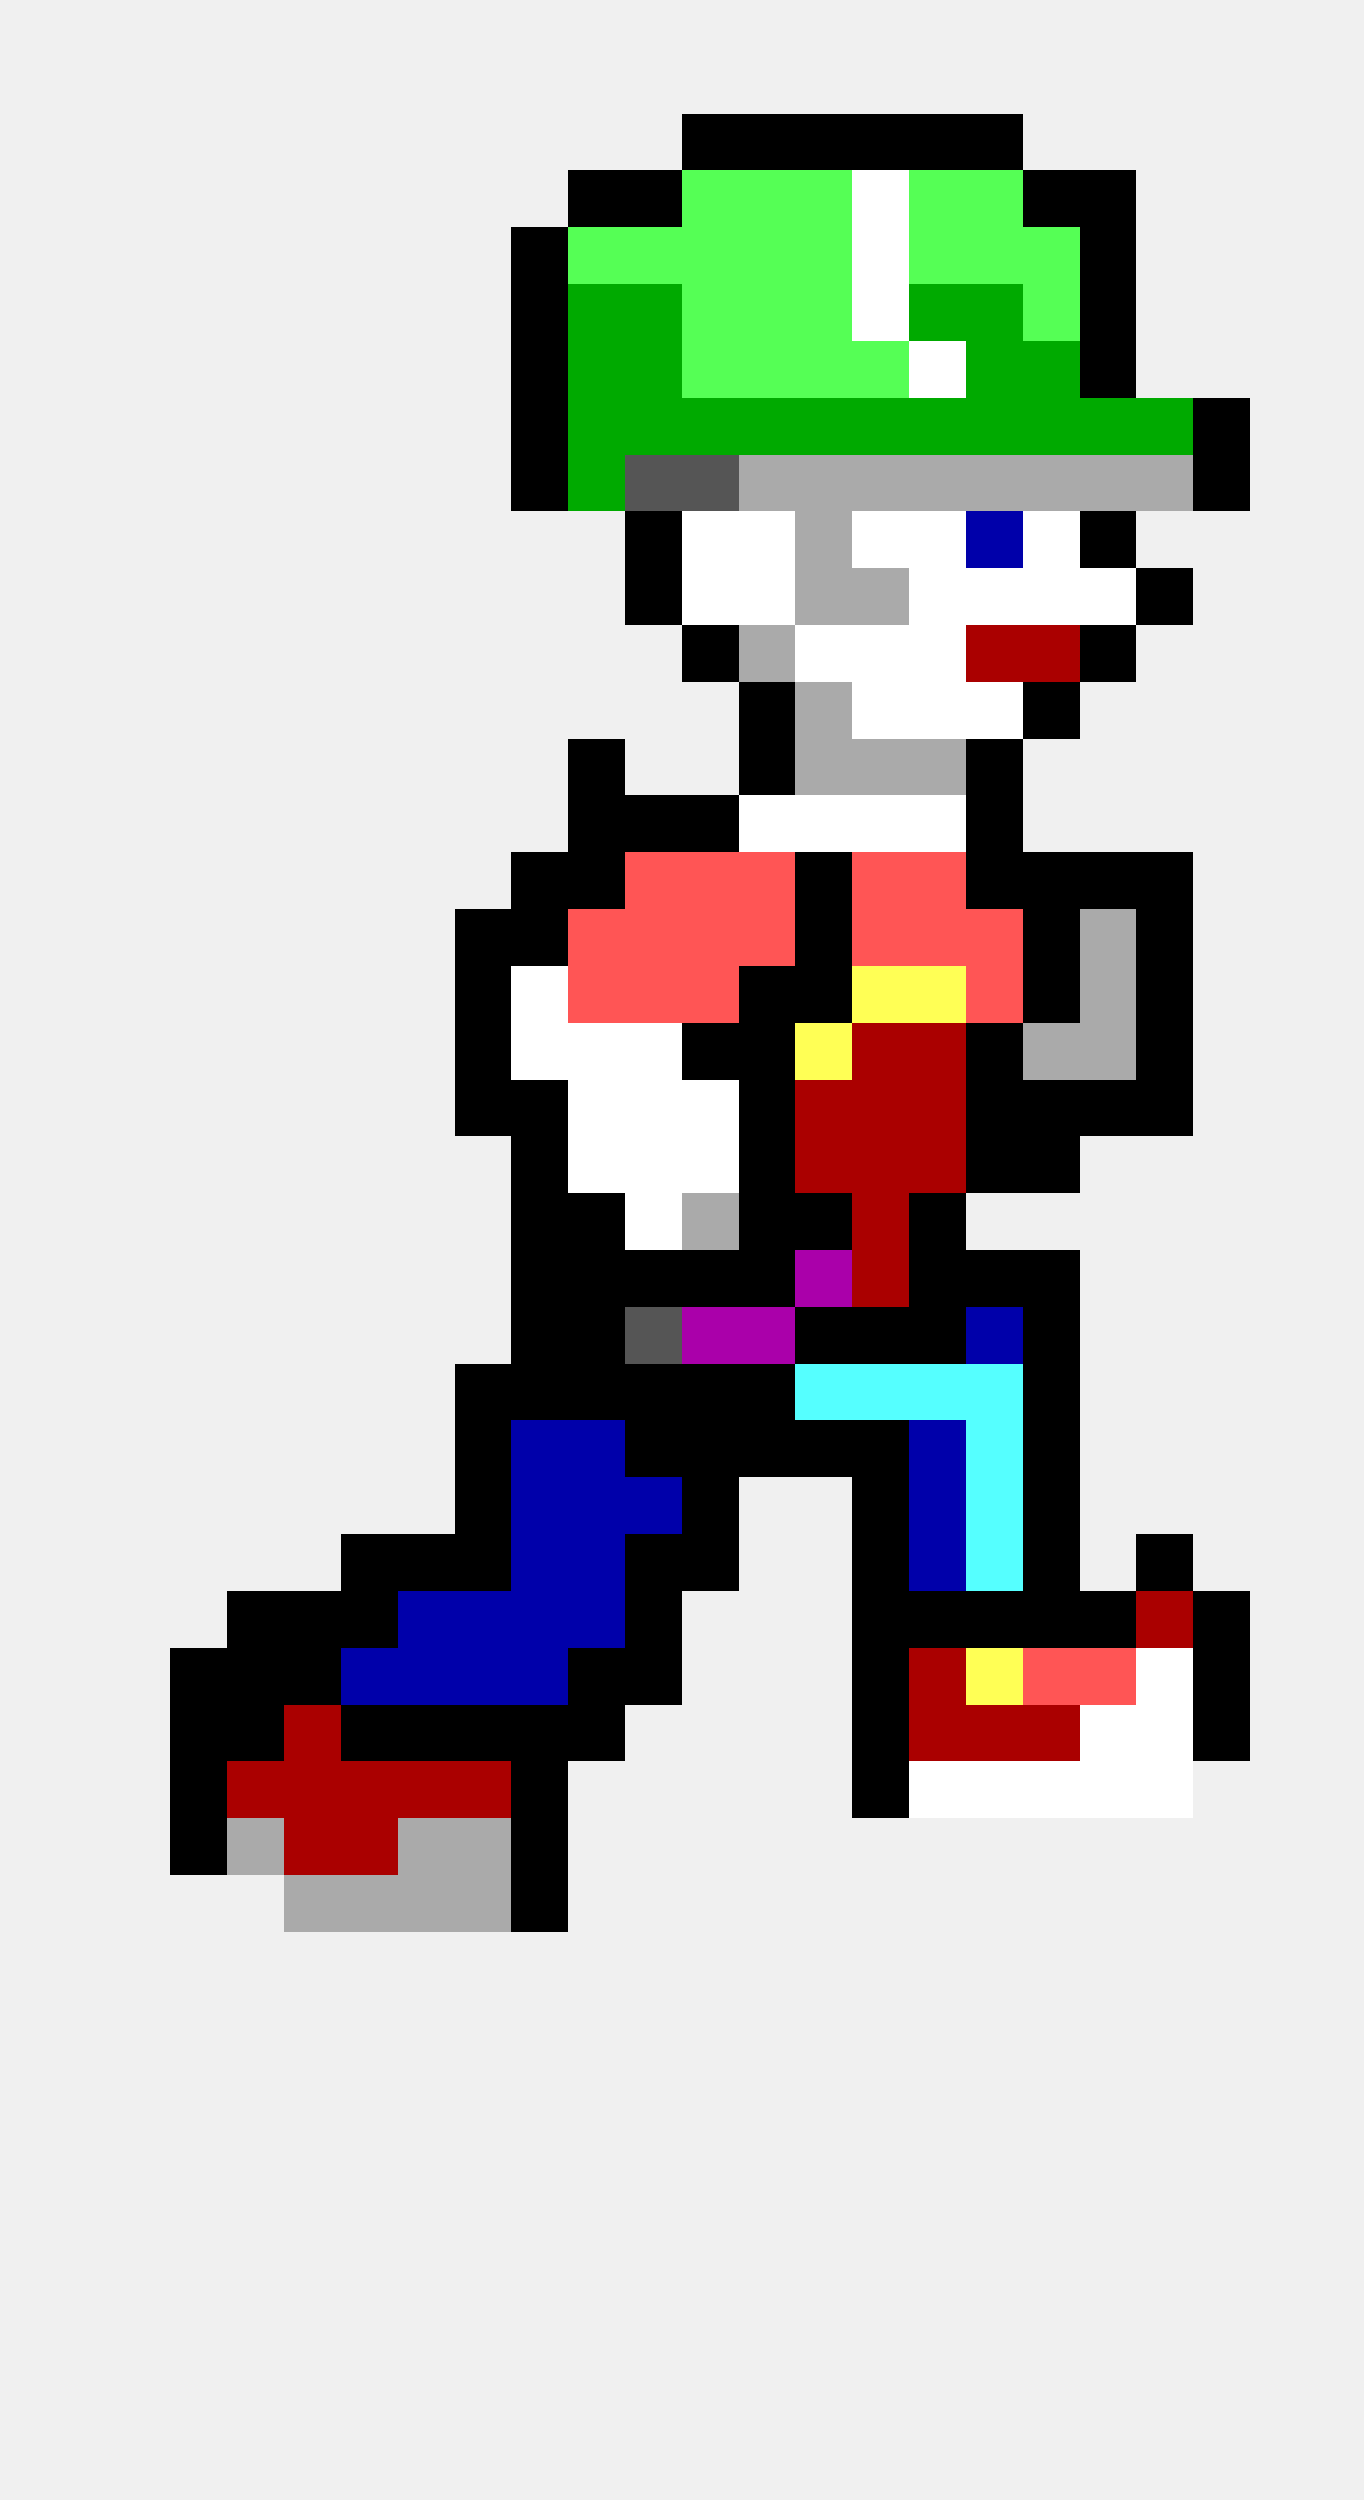
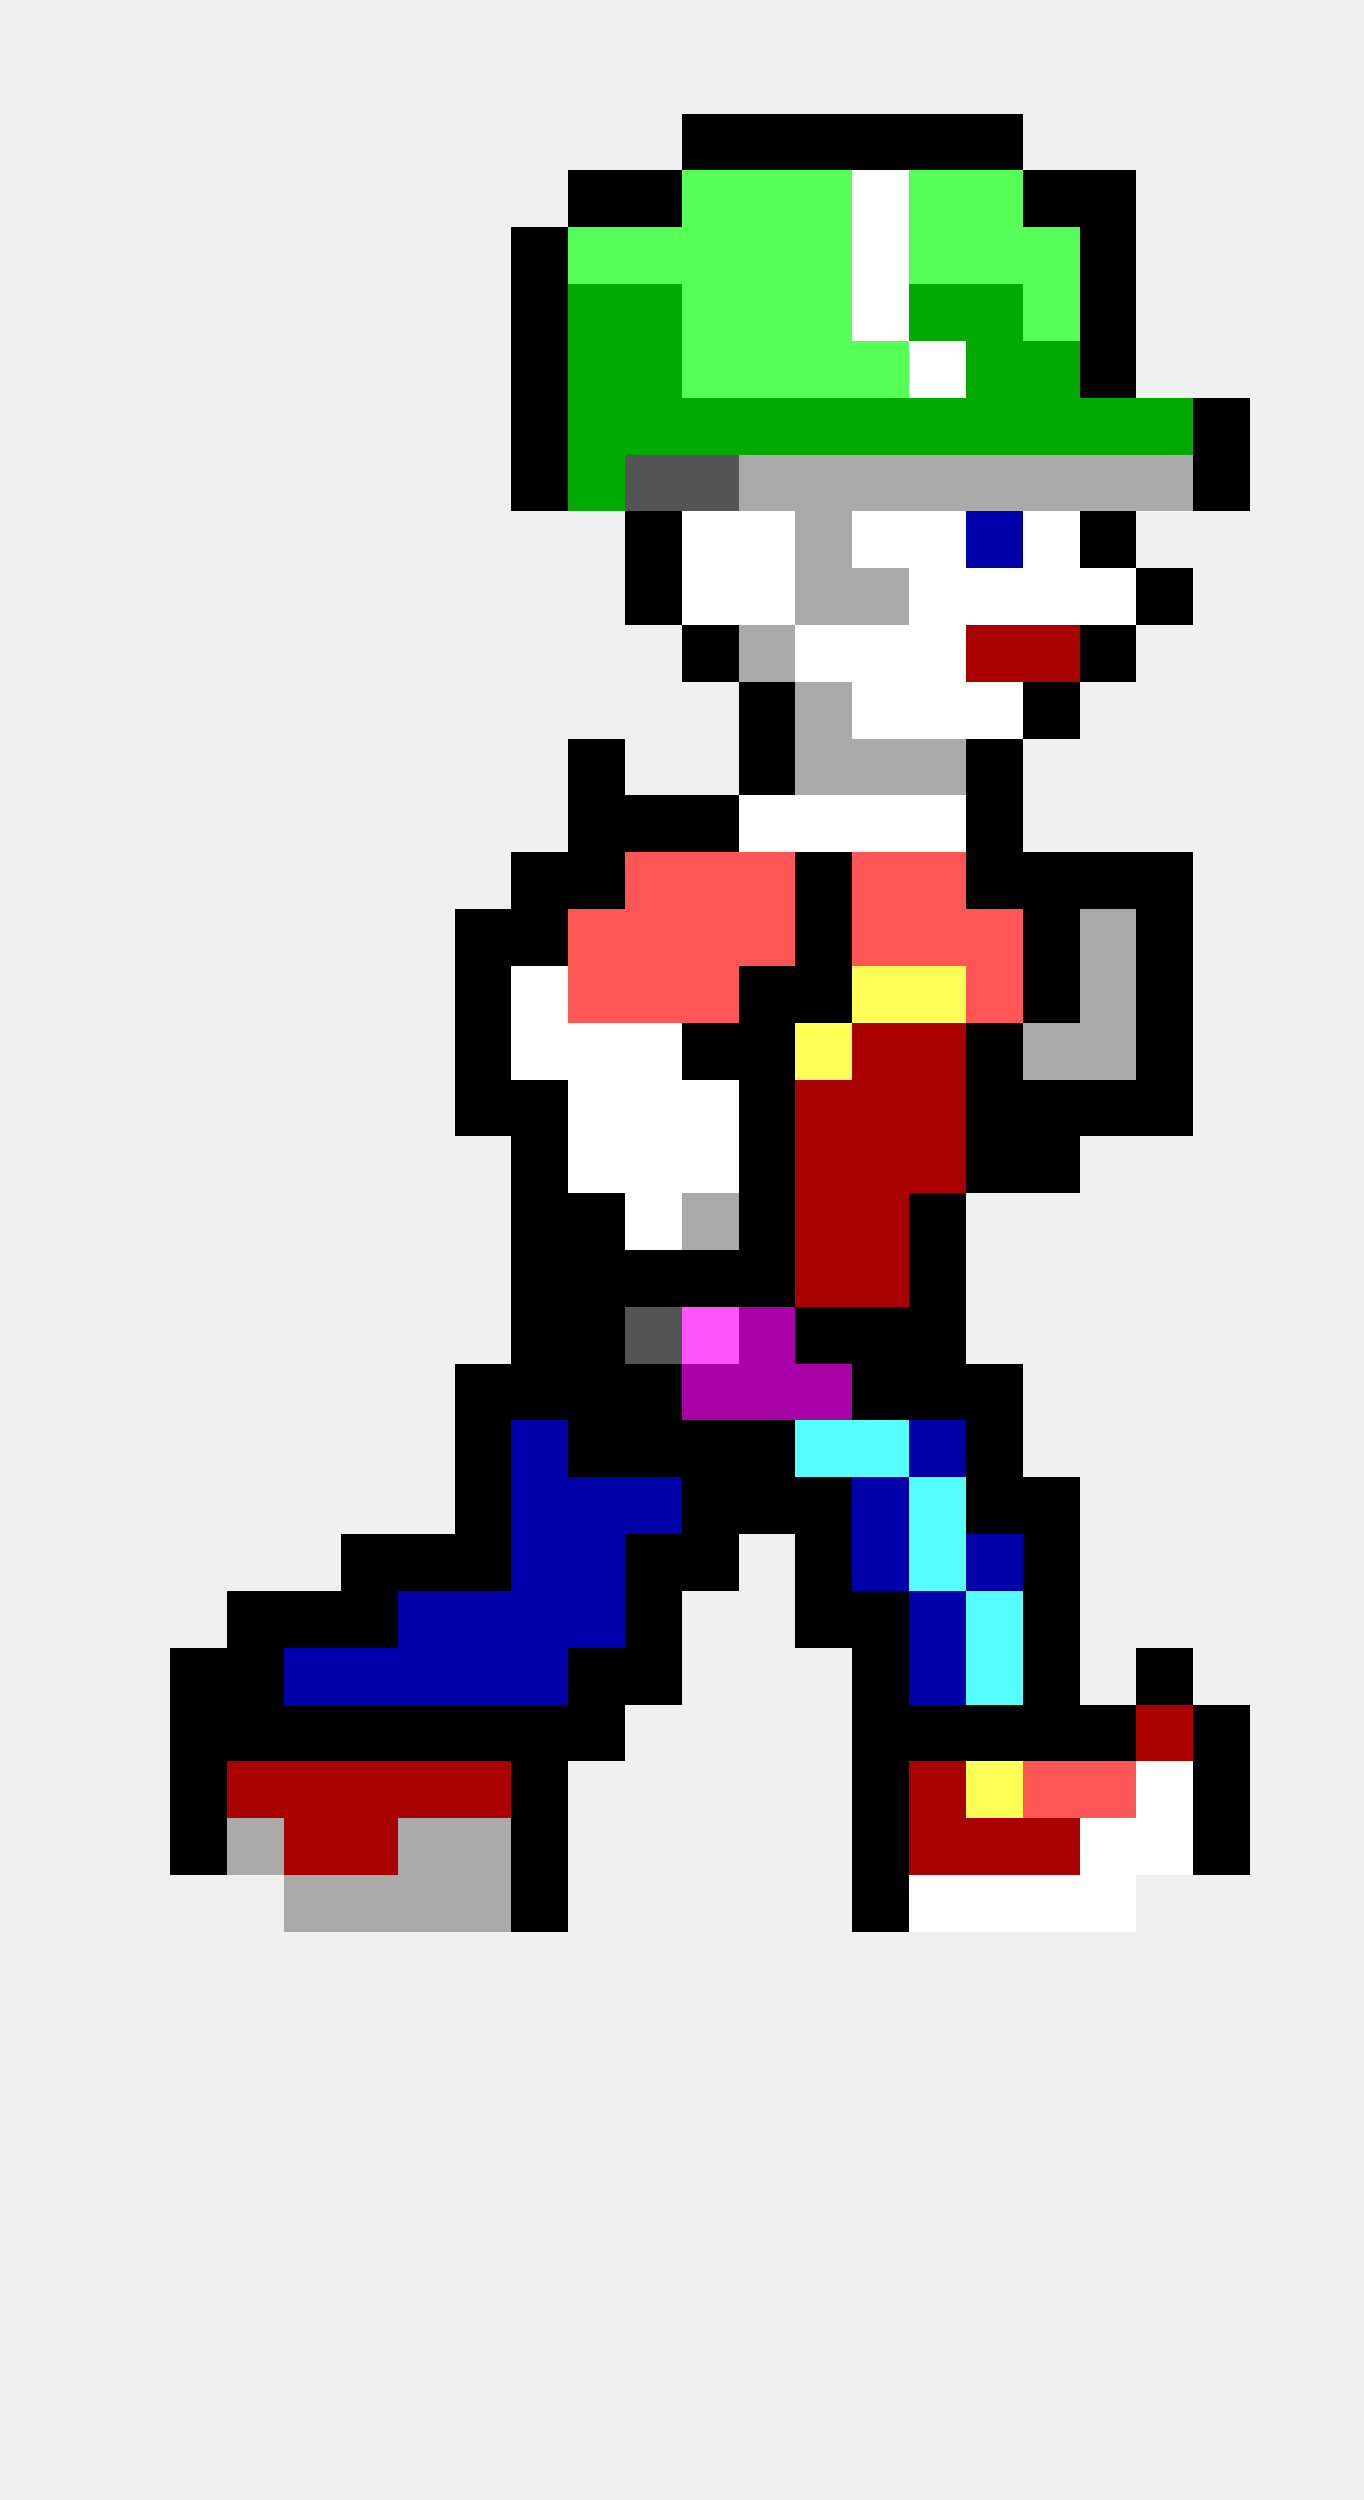
<svg xmlns="http://www.w3.org/2000/svg" width="24" height="44" viewBox="0 0 24 44" shape-rendering="crispEdges">
  <rect x="12" y="2" width="1" height="1" fill="#000000" />
  <rect x="13" y="2" width="1" height="1" fill="#000000" />
  <rect x="14" y="2" width="1" height="1" fill="#000000" />
  <rect x="15" y="2" width="1" height="1" fill="#000000" />
  <rect x="16" y="2" width="1" height="1" fill="#000000" />
  <rect x="17" y="2" width="1" height="1" fill="#000000" />
  <rect x="10" y="3" width="1" height="1" fill="#000000" />
  <rect x="11" y="3" width="1" height="1" fill="#000000" />
  <rect x="12" y="3" width="1" height="1" fill="#55ff55" />
  <rect x="13" y="3" width="1" height="1" fill="#55ff55" />
  <rect x="14" y="3" width="1" height="1" fill="#55ff55" />
  <rect x="15" y="3" width="1" height="1" fill="#ffffff" />
  <rect x="16" y="3" width="1" height="1" fill="#55ff55" />
  <rect x="17" y="3" width="1" height="1" fill="#55ff55" />
  <rect x="18" y="3" width="1" height="1" fill="#000000" />
  <rect x="19" y="3" width="1" height="1" fill="#000000" />
  <rect x="9" y="4" width="1" height="1" fill="#000000" />
  <rect x="10" y="4" width="1" height="1" fill="#55ff55" />
  <rect x="11" y="4" width="1" height="1" fill="#55ff55" />
  <rect x="12" y="4" width="1" height="1" fill="#55ff55" />
  <rect x="13" y="4" width="1" height="1" fill="#55ff55" />
  <rect x="14" y="4" width="1" height="1" fill="#55ff55" />
  <rect x="15" y="4" width="1" height="1" fill="#ffffff" />
  <rect x="16" y="4" width="1" height="1" fill="#55ff55" />
  <rect x="17" y="4" width="1" height="1" fill="#55ff55" />
  <rect x="18" y="4" width="1" height="1" fill="#55ff55" />
  <rect x="19" y="4" width="1" height="1" fill="#000000" />
  <rect x="9" y="5" width="1" height="1" fill="#000000" />
  <rect x="10" y="5" width="1" height="1" fill="#00aa00" />
  <rect x="11" y="5" width="1" height="1" fill="#00aa00" />
  <rect x="12" y="5" width="1" height="1" fill="#55ff55" />
  <rect x="13" y="5" width="1" height="1" fill="#55ff55" />
  <rect x="14" y="5" width="1" height="1" fill="#55ff55" />
  <rect x="15" y="5" width="1" height="1" fill="#ffffff" />
  <rect x="16" y="5" width="1" height="1" fill="#00aa00" />
  <rect x="17" y="5" width="1" height="1" fill="#00aa00" />
  <rect x="18" y="5" width="1" height="1" fill="#55ff55" />
  <rect x="19" y="5" width="1" height="1" fill="#000000" />
  <rect x="9" y="6" width="1" height="1" fill="#000000" />
  <rect x="10" y="6" width="1" height="1" fill="#00aa00" />
  <rect x="11" y="6" width="1" height="1" fill="#00aa00" />
  <rect x="12" y="6" width="1" height="1" fill="#55ff55" />
  <rect x="13" y="6" width="1" height="1" fill="#55ff55" />
  <rect x="14" y="6" width="1" height="1" fill="#55ff55" />
  <rect x="15" y="6" width="1" height="1" fill="#55ff55" />
  <rect x="16" y="6" width="1" height="1" fill="#ffffff" />
  <rect x="17" y="6" width="1" height="1" fill="#00aa00" />
  <rect x="18" y="6" width="1" height="1" fill="#00aa00" />
  <rect x="19" y="6" width="1" height="1" fill="#000000" />
  <rect x="9" y="7" width="1" height="1" fill="#000000" />
  <rect x="10" y="7" width="1" height="1" fill="#00aa00" />
  <rect x="11" y="7" width="1" height="1" fill="#00aa00" />
  <rect x="12" y="7" width="1" height="1" fill="#00aa00" />
  <rect x="13" y="7" width="1" height="1" fill="#00aa00" />
  <rect x="14" y="7" width="1" height="1" fill="#00aa00" />
  <rect x="15" y="7" width="1" height="1" fill="#00aa00" />
  <rect x="16" y="7" width="1" height="1" fill="#00aa00" />
  <rect x="17" y="7" width="1" height="1" fill="#00aa00" />
  <rect x="18" y="7" width="1" height="1" fill="#00aa00" />
  <rect x="19" y="7" width="1" height="1" fill="#00aa00" />
  <rect x="20" y="7" width="1" height="1" fill="#00aa00" />
  <rect x="21" y="7" width="1" height="1" fill="#000000" />
  <rect x="9" y="8" width="1" height="1" fill="#000000" />
  <rect x="10" y="8" width="1" height="1" fill="#00aa00" />
  <rect x="11" y="8" width="1" height="1" fill="#555555" />
  <rect x="12" y="8" width="1" height="1" fill="#555555" />
  <rect x="13" y="8" width="1" height="1" fill="#aaaaaa" />
  <rect x="14" y="8" width="1" height="1" fill="#aaaaaa" />
  <rect x="15" y="8" width="1" height="1" fill="#aaaaaa" />
  <rect x="16" y="8" width="1" height="1" fill="#aaaaaa" />
  <rect x="17" y="8" width="1" height="1" fill="#aaaaaa" />
  <rect x="18" y="8" width="1" height="1" fill="#aaaaaa" />
  <rect x="19" y="8" width="1" height="1" fill="#aaaaaa" />
  <rect x="20" y="8" width="1" height="1" fill="#aaaaaa" />
  <rect x="21" y="8" width="1" height="1" fill="#000000" />
  <rect x="11" y="9" width="1" height="1" fill="#000000" />
  <rect x="12" y="9" width="1" height="1" fill="#ffffff" />
  <rect x="13" y="9" width="1" height="1" fill="#ffffff" />
  <rect x="14" y="9" width="1" height="1" fill="#aaaaaa" />
  <rect x="15" y="9" width="1" height="1" fill="#ffffff" />
  <rect x="16" y="9" width="1" height="1" fill="#ffffff" />
  <rect x="17" y="9" width="1" height="1" fill="#0000aa" />
  <rect x="18" y="9" width="1" height="1" fill="#ffffff" />
  <rect x="19" y="9" width="1" height="1" fill="#000000" />
  <rect x="11" y="10" width="1" height="1" fill="#000000" />
  <rect x="12" y="10" width="1" height="1" fill="#ffffff" />
  <rect x="13" y="10" width="1" height="1" fill="#ffffff" />
  <rect x="14" y="10" width="1" height="1" fill="#aaaaaa" />
  <rect x="15" y="10" width="1" height="1" fill="#aaaaaa" />
  <rect x="16" y="10" width="1" height="1" fill="#ffffff" />
  <rect x="17" y="10" width="1" height="1" fill="#ffffff" />
  <rect x="18" y="10" width="1" height="1" fill="#ffffff" />
  <rect x="19" y="10" width="1" height="1" fill="#ffffff" />
  <rect x="20" y="10" width="1" height="1" fill="#000000" />
  <rect x="12" y="11" width="1" height="1" fill="#000000" />
  <rect x="13" y="11" width="1" height="1" fill="#aaaaaa" />
  <rect x="14" y="11" width="1" height="1" fill="#ffffff" />
  <rect x="15" y="11" width="1" height="1" fill="#ffffff" />
  <rect x="16" y="11" width="1" height="1" fill="#ffffff" />
  <rect x="17" y="11" width="1" height="1" fill="#aa0000" />
  <rect x="18" y="11" width="1" height="1" fill="#aa0000" />
  <rect x="19" y="11" width="1" height="1" fill="#000000" />
  <rect x="13" y="12" width="1" height="1" fill="#000000" />
  <rect x="14" y="12" width="1" height="1" fill="#aaaaaa" />
  <rect x="15" y="12" width="1" height="1" fill="#ffffff" />
  <rect x="16" y="12" width="1" height="1" fill="#ffffff" />
  <rect x="17" y="12" width="1" height="1" fill="#ffffff" />
  <rect x="18" y="12" width="1" height="1" fill="#000000" />
  <rect x="10" y="13" width="1" height="1" fill="#000000" />
  <rect x="13" y="13" width="1" height="1" fill="#000000" />
  <rect x="14" y="13" width="1" height="1" fill="#aaaaaa" />
  <rect x="15" y="13" width="1" height="1" fill="#aaaaaa" />
  <rect x="16" y="13" width="1" height="1" fill="#aaaaaa" />
  <rect x="17" y="13" width="1" height="1" fill="#000000" />
  <rect x="10" y="14" width="1" height="1" fill="#000000" />
  <rect x="11" y="14" width="1" height="1" fill="#000000" />
  <rect x="12" y="14" width="1" height="1" fill="#000000" />
  <rect x="13" y="14" width="1" height="1" fill="#ffffff" />
  <rect x="14" y="14" width="1" height="1" fill="#ffffff" />
  <rect x="15" y="14" width="1" height="1" fill="#ffffff" />
  <rect x="16" y="14" width="1" height="1" fill="#ffffff" />
  <rect x="17" y="14" width="1" height="1" fill="#000000" />
  <rect x="9" y="15" width="1" height="1" fill="#000000" />
  <rect x="10" y="15" width="1" height="1" fill="#000000" />
  <rect x="11" y="15" width="1" height="1" fill="#ff5555" />
  <rect x="12" y="15" width="1" height="1" fill="#ff5555" />
  <rect x="13" y="15" width="1" height="1" fill="#ff5555" />
  <rect x="14" y="15" width="1" height="1" fill="#000000" />
  <rect x="15" y="15" width="1" height="1" fill="#ff5555" />
  <rect x="16" y="15" width="1" height="1" fill="#ff5555" />
  <rect x="17" y="15" width="1" height="1" fill="#000000" />
  <rect x="18" y="15" width="1" height="1" fill="#000000" />
  <rect x="19" y="15" width="1" height="1" fill="#000000" />
  <rect x="20" y="15" width="1" height="1" fill="#000000" />
  <rect x="8" y="16" width="1" height="1" fill="#000000" />
  <rect x="9" y="16" width="1" height="1" fill="#000000" />
  <rect x="10" y="16" width="1" height="1" fill="#ff5555" />
  <rect x="11" y="16" width="1" height="1" fill="#ff5555" />
  <rect x="12" y="16" width="1" height="1" fill="#ff5555" />
  <rect x="13" y="16" width="1" height="1" fill="#ff5555" />
  <rect x="14" y="16" width="1" height="1" fill="#000000" />
  <rect x="15" y="16" width="1" height="1" fill="#ff5555" />
  <rect x="16" y="16" width="1" height="1" fill="#ff5555" />
  <rect x="17" y="16" width="1" height="1" fill="#ff5555" />
  <rect x="18" y="16" width="1" height="1" fill="#000000" />
  <rect x="19" y="16" width="1" height="1" fill="#aaaaaa" />
  <rect x="20" y="16" width="1" height="1" fill="#000000" />
  <rect x="8" y="17" width="1" height="1" fill="#000000" />
  <rect x="9" y="17" width="1" height="1" fill="#ffffff" />
  <rect x="10" y="17" width="1" height="1" fill="#ff5555" />
  <rect x="11" y="17" width="1" height="1" fill="#ff5555" />
  <rect x="12" y="17" width="1" height="1" fill="#ff5555" />
  <rect x="13" y="17" width="1" height="1" fill="#000000" />
  <rect x="14" y="17" width="1" height="1" fill="#000000" />
  <rect x="15" y="17" width="1" height="1" fill="#ffff55" />
  <rect x="16" y="17" width="1" height="1" fill="#ffff55" />
  <rect x="17" y="17" width="1" height="1" fill="#ff5555" />
  <rect x="18" y="17" width="1" height="1" fill="#000000" />
  <rect x="19" y="17" width="1" height="1" fill="#aaaaaa" />
  <rect x="20" y="17" width="1" height="1" fill="#000000" />
  <rect x="8" y="18" width="1" height="1" fill="#000000" />
  <rect x="9" y="18" width="1" height="1" fill="#ffffff" />
  <rect x="10" y="18" width="1" height="1" fill="#ffffff" />
  <rect x="11" y="18" width="1" height="1" fill="#ffffff" />
  <rect x="12" y="18" width="1" height="1" fill="#000000" />
  <rect x="13" y="18" width="1" height="1" fill="#000000" />
  <rect x="14" y="18" width="1" height="1" fill="#ffff55" />
  <rect x="15" y="18" width="1" height="1" fill="#aa0000" />
  <rect x="16" y="18" width="1" height="1" fill="#aa0000" />
  <rect x="17" y="18" width="1" height="1" fill="#000000" />
  <rect x="18" y="18" width="1" height="1" fill="#aaaaaa" />
  <rect x="19" y="18" width="1" height="1" fill="#aaaaaa" />
  <rect x="20" y="18" width="1" height="1" fill="#000000" />
  <rect x="8" y="19" width="1" height="1" fill="#000000" />
  <rect x="9" y="19" width="1" height="1" fill="#000000" />
  <rect x="10" y="19" width="1" height="1" fill="#ffffff" />
  <rect x="11" y="19" width="1" height="1" fill="#ffffff" />
  <rect x="12" y="19" width="1" height="1" fill="#ffffff" />
  <rect x="13" y="19" width="1" height="1" fill="#000000" />
  <rect x="14" y="19" width="1" height="1" fill="#aa0000" />
  <rect x="15" y="19" width="1" height="1" fill="#aa0000" />
  <rect x="16" y="19" width="1" height="1" fill="#aa0000" />
  <rect x="17" y="19" width="1" height="1" fill="#000000" />
  <rect x="18" y="19" width="1" height="1" fill="#000000" />
  <rect x="19" y="19" width="1" height="1" fill="#000000" />
  <rect x="20" y="19" width="1" height="1" fill="#000000" />
  <rect x="9" y="20" width="1" height="1" fill="#000000" />
  <rect x="10" y="20" width="1" height="1" fill="#ffffff" />
  <rect x="11" y="20" width="1" height="1" fill="#ffffff" />
  <rect x="12" y="20" width="1" height="1" fill="#ffffff" />
  <rect x="13" y="20" width="1" height="1" fill="#000000" />
  <rect x="14" y="20" width="1" height="1" fill="#aa0000" />
  <rect x="15" y="20" width="1" height="1" fill="#aa0000" />
  <rect x="16" y="20" width="1" height="1" fill="#aa0000" />
  <rect x="17" y="20" width="1" height="1" fill="#000000" />
  <rect x="18" y="20" width="1" height="1" fill="#000000" />
  <rect x="9" y="21" width="1" height="1" fill="#000000" />
  <rect x="10" y="21" width="1" height="1" fill="#000000" />
  <rect x="11" y="21" width="1" height="1" fill="#ffffff" />
  <rect x="12" y="21" width="1" height="1" fill="#aaaaaa" />
  <rect x="13" y="21" width="1" height="1" fill="#000000" />
-   <rect x="14" y="21" width="1" height="1" fill="#000000" />
+   <rect x="14" y="21" width="1" height="1" fill="#aa0000" />
  <rect x="15" y="21" width="1" height="1" fill="#aa0000" />
  <rect x="16" y="21" width="1" height="1" fill="#000000" />
  <rect x="9" y="22" width="1" height="1" fill="#000000" />
  <rect x="10" y="22" width="1" height="1" fill="#000000" />
  <rect x="11" y="22" width="1" height="1" fill="#000000" />
  <rect x="12" y="22" width="1" height="1" fill="#000000" />
  <rect x="13" y="22" width="1" height="1" fill="#000000" />
-   <rect x="14" y="22" width="1" height="1" fill="#aa00aa" />
+   <rect x="14" y="22" width="1" height="1" fill="#aa0000" />
  <rect x="15" y="22" width="1" height="1" fill="#aa0000" />
  <rect x="16" y="22" width="1" height="1" fill="#000000" />
-   <rect x="17" y="22" width="1" height="1" fill="#000000" />
-   <rect x="18" y="22" width="1" height="1" fill="#000000" />
  <rect x="9" y="23" width="1" height="1" fill="#000000" />
  <rect x="10" y="23" width="1" height="1" fill="#000000" />
  <rect x="11" y="23" width="1" height="1" fill="#555555" />
-   <rect x="12" y="23" width="1" height="1" fill="#aa00aa" />
+   <rect x="12" y="23" width="1" height="1" fill="#ff55ff" />
  <rect x="13" y="23" width="1" height="1" fill="#aa00aa" />
  <rect x="14" y="23" width="1" height="1" fill="#000000" />
  <rect x="15" y="23" width="1" height="1" fill="#000000" />
  <rect x="16" y="23" width="1" height="1" fill="#000000" />
-   <rect x="17" y="23" width="1" height="1" fill="#0000aa" />
-   <rect x="18" y="23" width="1" height="1" fill="#000000" />
  <rect x="8" y="24" width="1" height="1" fill="#000000" />
  <rect x="9" y="24" width="1" height="1" fill="#000000" />
  <rect x="10" y="24" width="1" height="1" fill="#000000" />
  <rect x="11" y="24" width="1" height="1" fill="#000000" />
-   <rect x="12" y="24" width="1" height="1" fill="#000000" />
-   <rect x="13" y="24" width="1" height="1" fill="#000000" />
-   <rect x="14" y="24" width="1" height="1" fill="#55ffff" />
-   <rect x="15" y="24" width="1" height="1" fill="#55ffff" />
-   <rect x="16" y="24" width="1" height="1" fill="#55ffff" />
-   <rect x="17" y="24" width="1" height="1" fill="#55ffff" />
-   <rect x="18" y="24" width="1" height="1" fill="#000000" />
+   <rect x="12" y="24" width="1" height="1" fill="#aa00aa" />
+   <rect x="13" y="24" width="1" height="1" fill="#aa00aa" />
+   <rect x="14" y="24" width="1" height="1" fill="#aa00aa" />
+   <rect x="15" y="24" width="1" height="1" fill="#000000" />
+   <rect x="16" y="24" width="1" height="1" fill="#000000" />
+   <rect x="17" y="24" width="1" height="1" fill="#000000" />
  <rect x="8" y="25" width="1" height="1" fill="#000000" />
  <rect x="9" y="25" width="1" height="1" fill="#0000aa" />
-   <rect x="10" y="25" width="1" height="1" fill="#0000aa" />
+   <rect x="10" y="25" width="1" height="1" fill="#000000" />
  <rect x="11" y="25" width="1" height="1" fill="#000000" />
  <rect x="12" y="25" width="1" height="1" fill="#000000" />
  <rect x="13" y="25" width="1" height="1" fill="#000000" />
-   <rect x="14" y="25" width="1" height="1" fill="#000000" />
-   <rect x="15" y="25" width="1" height="1" fill="#000000" />
+   <rect x="14" y="25" width="1" height="1" fill="#55ffff" />
+   <rect x="15" y="25" width="1" height="1" fill="#55ffff" />
  <rect x="16" y="25" width="1" height="1" fill="#0000aa" />
-   <rect x="17" y="25" width="1" height="1" fill="#55ffff" />
-   <rect x="18" y="25" width="1" height="1" fill="#000000" />
+   <rect x="17" y="25" width="1" height="1" fill="#000000" />
  <rect x="8" y="26" width="1" height="1" fill="#000000" />
  <rect x="9" y="26" width="1" height="1" fill="#0000aa" />
  <rect x="10" y="26" width="1" height="1" fill="#0000aa" />
  <rect x="11" y="26" width="1" height="1" fill="#0000aa" />
  <rect x="12" y="26" width="1" height="1" fill="#000000" />
-   <rect x="15" y="26" width="1" height="1" fill="#000000" />
-   <rect x="16" y="26" width="1" height="1" fill="#0000aa" />
-   <rect x="17" y="26" width="1" height="1" fill="#55ffff" />
+   <rect x="13" y="26" width="1" height="1" fill="#000000" />
+   <rect x="14" y="26" width="1" height="1" fill="#000000" />
+   <rect x="15" y="26" width="1" height="1" fill="#0000aa" />
+   <rect x="16" y="26" width="1" height="1" fill="#55ffff" />
+   <rect x="17" y="26" width="1" height="1" fill="#000000" />
  <rect x="18" y="26" width="1" height="1" fill="#000000" />
  <rect x="6" y="27" width="1" height="1" fill="#000000" />
  <rect x="7" y="27" width="1" height="1" fill="#000000" />
  <rect x="8" y="27" width="1" height="1" fill="#000000" />
  <rect x="9" y="27" width="1" height="1" fill="#0000aa" />
  <rect x="10" y="27" width="1" height="1" fill="#0000aa" />
  <rect x="11" y="27" width="1" height="1" fill="#000000" />
  <rect x="12" y="27" width="1" height="1" fill="#000000" />
-   <rect x="15" y="27" width="1" height="1" fill="#000000" />
-   <rect x="16" y="27" width="1" height="1" fill="#0000aa" />
-   <rect x="17" y="27" width="1" height="1" fill="#55ffff" />
+   <rect x="14" y="27" width="1" height="1" fill="#000000" />
+   <rect x="15" y="27" width="1" height="1" fill="#0000aa" />
+   <rect x="16" y="27" width="1" height="1" fill="#55ffff" />
+   <rect x="17" y="27" width="1" height="1" fill="#0000aa" />
  <rect x="18" y="27" width="1" height="1" fill="#000000" />
-   <rect x="20" y="27" width="1" height="1" fill="#000000" />
  <rect x="4" y="28" width="1" height="1" fill="#000000" />
  <rect x="5" y="28" width="1" height="1" fill="#000000" />
  <rect x="6" y="28" width="1" height="1" fill="#000000" />
  <rect x="7" y="28" width="1" height="1" fill="#0000aa" />
  <rect x="8" y="28" width="1" height="1" fill="#0000aa" />
  <rect x="9" y="28" width="1" height="1" fill="#0000aa" />
  <rect x="10" y="28" width="1" height="1" fill="#0000aa" />
  <rect x="11" y="28" width="1" height="1" fill="#000000" />
+   <rect x="14" y="28" width="1" height="1" fill="#000000" />
  <rect x="15" y="28" width="1" height="1" fill="#000000" />
-   <rect x="16" y="28" width="1" height="1" fill="#000000" />
-   <rect x="17" y="28" width="1" height="1" fill="#000000" />
+   <rect x="16" y="28" width="1" height="1" fill="#0000aa" />
+   <rect x="17" y="28" width="1" height="1" fill="#55ffff" />
  <rect x="18" y="28" width="1" height="1" fill="#000000" />
-   <rect x="19" y="28" width="1" height="1" fill="#000000" />
-   <rect x="20" y="28" width="1" height="1" fill="#aa0000" />
-   <rect x="21" y="28" width="1" height="1" fill="#000000" />
  <rect x="3" y="29" width="1" height="1" fill="#000000" />
  <rect x="4" y="29" width="1" height="1" fill="#000000" />
-   <rect x="5" y="29" width="1" height="1" fill="#000000" />
+   <rect x="5" y="29" width="1" height="1" fill="#0000aa" />
  <rect x="6" y="29" width="1" height="1" fill="#0000aa" />
  <rect x="7" y="29" width="1" height="1" fill="#0000aa" />
  <rect x="8" y="29" width="1" height="1" fill="#0000aa" />
  <rect x="9" y="29" width="1" height="1" fill="#0000aa" />
  <rect x="10" y="29" width="1" height="1" fill="#000000" />
  <rect x="11" y="29" width="1" height="1" fill="#000000" />
  <rect x="15" y="29" width="1" height="1" fill="#000000" />
-   <rect x="16" y="29" width="1" height="1" fill="#aa0000" />
-   <rect x="17" y="29" width="1" height="1" fill="#ffff55" />
-   <rect x="18" y="29" width="1" height="1" fill="#ff5555" />
-   <rect x="19" y="29" width="1" height="1" fill="#ff5555" />
-   <rect x="20" y="29" width="1" height="1" fill="#ffffff" />
-   <rect x="21" y="29" width="1" height="1" fill="#000000" />
+   <rect x="16" y="29" width="1" height="1" fill="#0000aa" />
+   <rect x="17" y="29" width="1" height="1" fill="#55ffff" />
+   <rect x="18" y="29" width="1" height="1" fill="#000000" />
+   <rect x="20" y="29" width="1" height="1" fill="#000000" />
  <rect x="3" y="30" width="1" height="1" fill="#000000" />
  <rect x="4" y="30" width="1" height="1" fill="#000000" />
-   <rect x="5" y="30" width="1" height="1" fill="#aa0000" />
+   <rect x="5" y="30" width="1" height="1" fill="#000000" />
  <rect x="6" y="30" width="1" height="1" fill="#000000" />
  <rect x="7" y="30" width="1" height="1" fill="#000000" />
  <rect x="8" y="30" width="1" height="1" fill="#000000" />
  <rect x="9" y="30" width="1" height="1" fill="#000000" />
  <rect x="10" y="30" width="1" height="1" fill="#000000" />
  <rect x="15" y="30" width="1" height="1" fill="#000000" />
-   <rect x="16" y="30" width="1" height="1" fill="#aa0000" />
-   <rect x="17" y="30" width="1" height="1" fill="#aa0000" />
-   <rect x="18" y="30" width="1" height="1" fill="#aa0000" />
-   <rect x="19" y="30" width="1" height="1" fill="#ffffff" />
-   <rect x="20" y="30" width="1" height="1" fill="#ffffff" />
+   <rect x="16" y="30" width="1" height="1" fill="#000000" />
+   <rect x="17" y="30" width="1" height="1" fill="#000000" />
+   <rect x="18" y="30" width="1" height="1" fill="#000000" />
+   <rect x="19" y="30" width="1" height="1" fill="#000000" />
+   <rect x="20" y="30" width="1" height="1" fill="#aa0000" />
  <rect x="21" y="30" width="1" height="1" fill="#000000" />
  <rect x="3" y="31" width="1" height="1" fill="#000000" />
  <rect x="4" y="31" width="1" height="1" fill="#aa0000" />
  <rect x="5" y="31" width="1" height="1" fill="#aa0000" />
  <rect x="6" y="31" width="1" height="1" fill="#aa0000" />
  <rect x="7" y="31" width="1" height="1" fill="#aa0000" />
  <rect x="8" y="31" width="1" height="1" fill="#aa0000" />
  <rect x="9" y="31" width="1" height="1" fill="#000000" />
  <rect x="15" y="31" width="1" height="1" fill="#000000" />
-   <rect x="16" y="31" width="1" height="1" fill="#ffffff" />
-   <rect x="17" y="31" width="1" height="1" fill="#ffffff" />
-   <rect x="18" y="31" width="1" height="1" fill="#ffffff" />
-   <rect x="19" y="31" width="1" height="1" fill="#ffffff" />
+   <rect x="16" y="31" width="1" height="1" fill="#aa0000" />
+   <rect x="17" y="31" width="1" height="1" fill="#ffff55" />
+   <rect x="18" y="31" width="1" height="1" fill="#ff5555" />
+   <rect x="19" y="31" width="1" height="1" fill="#ff5555" />
  <rect x="20" y="31" width="1" height="1" fill="#ffffff" />
+   <rect x="21" y="31" width="1" height="1" fill="#000000" />
  <rect x="3" y="32" width="1" height="1" fill="#000000" />
  <rect x="4" y="32" width="1" height="1" fill="#aaaaaa" />
  <rect x="5" y="32" width="1" height="1" fill="#aa0000" />
  <rect x="6" y="32" width="1" height="1" fill="#aa0000" />
  <rect x="7" y="32" width="1" height="1" fill="#aaaaaa" />
  <rect x="8" y="32" width="1" height="1" fill="#aaaaaa" />
  <rect x="9" y="32" width="1" height="1" fill="#000000" />
+   <rect x="15" y="32" width="1" height="1" fill="#000000" />
+   <rect x="16" y="32" width="1" height="1" fill="#aa0000" />
+   <rect x="17" y="32" width="1" height="1" fill="#aa0000" />
+   <rect x="18" y="32" width="1" height="1" fill="#aa0000" />
+   <rect x="19" y="32" width="1" height="1" fill="#ffffff" />
+   <rect x="20" y="32" width="1" height="1" fill="#ffffff" />
+   <rect x="21" y="32" width="1" height="1" fill="#000000" />
  <rect x="5" y="33" width="1" height="1" fill="#aaaaaa" />
  <rect x="6" y="33" width="1" height="1" fill="#aaaaaa" />
  <rect x="7" y="33" width="1" height="1" fill="#aaaaaa" />
  <rect x="8" y="33" width="1" height="1" fill="#aaaaaa" />
  <rect x="9" y="33" width="1" height="1" fill="#000000" />
+   <rect x="15" y="33" width="1" height="1" fill="#000000" />
+   <rect x="16" y="33" width="1" height="1" fill="#ffffff" />
+   <rect x="17" y="33" width="1" height="1" fill="#ffffff" />
+   <rect x="18" y="33" width="1" height="1" fill="#ffffff" />
+   <rect x="19" y="33" width="1" height="1" fill="#ffffff" />
</svg>
